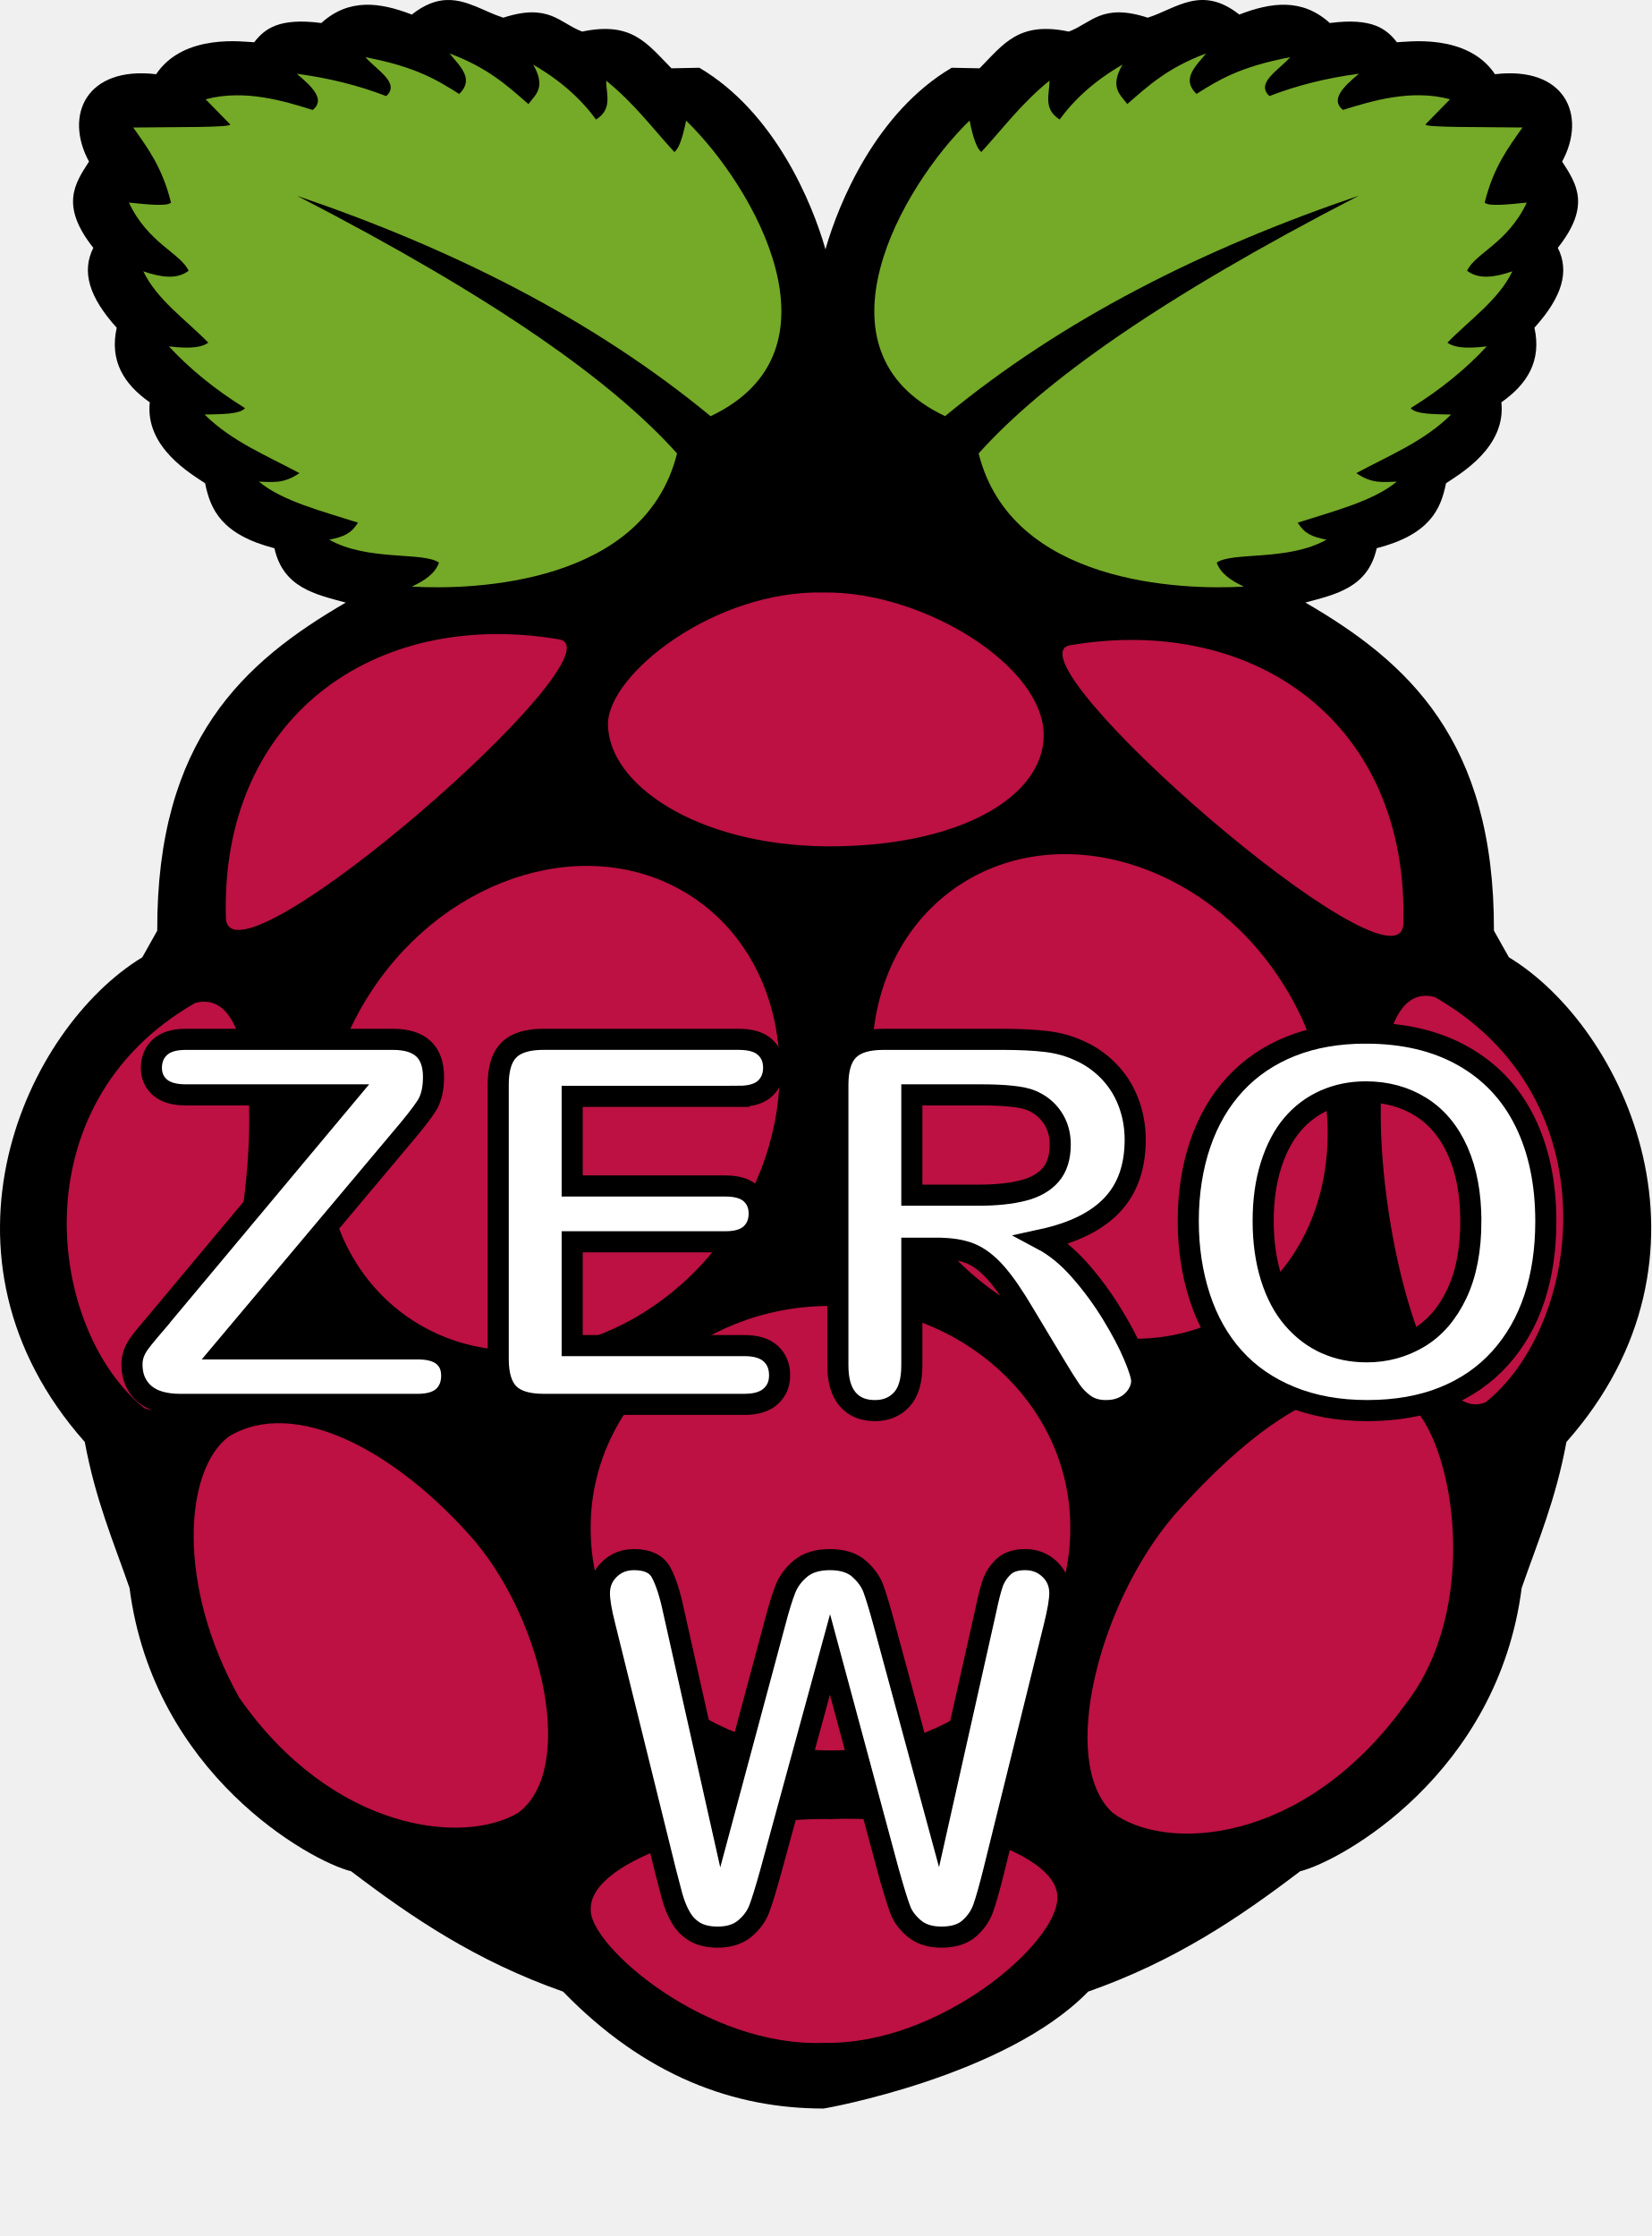
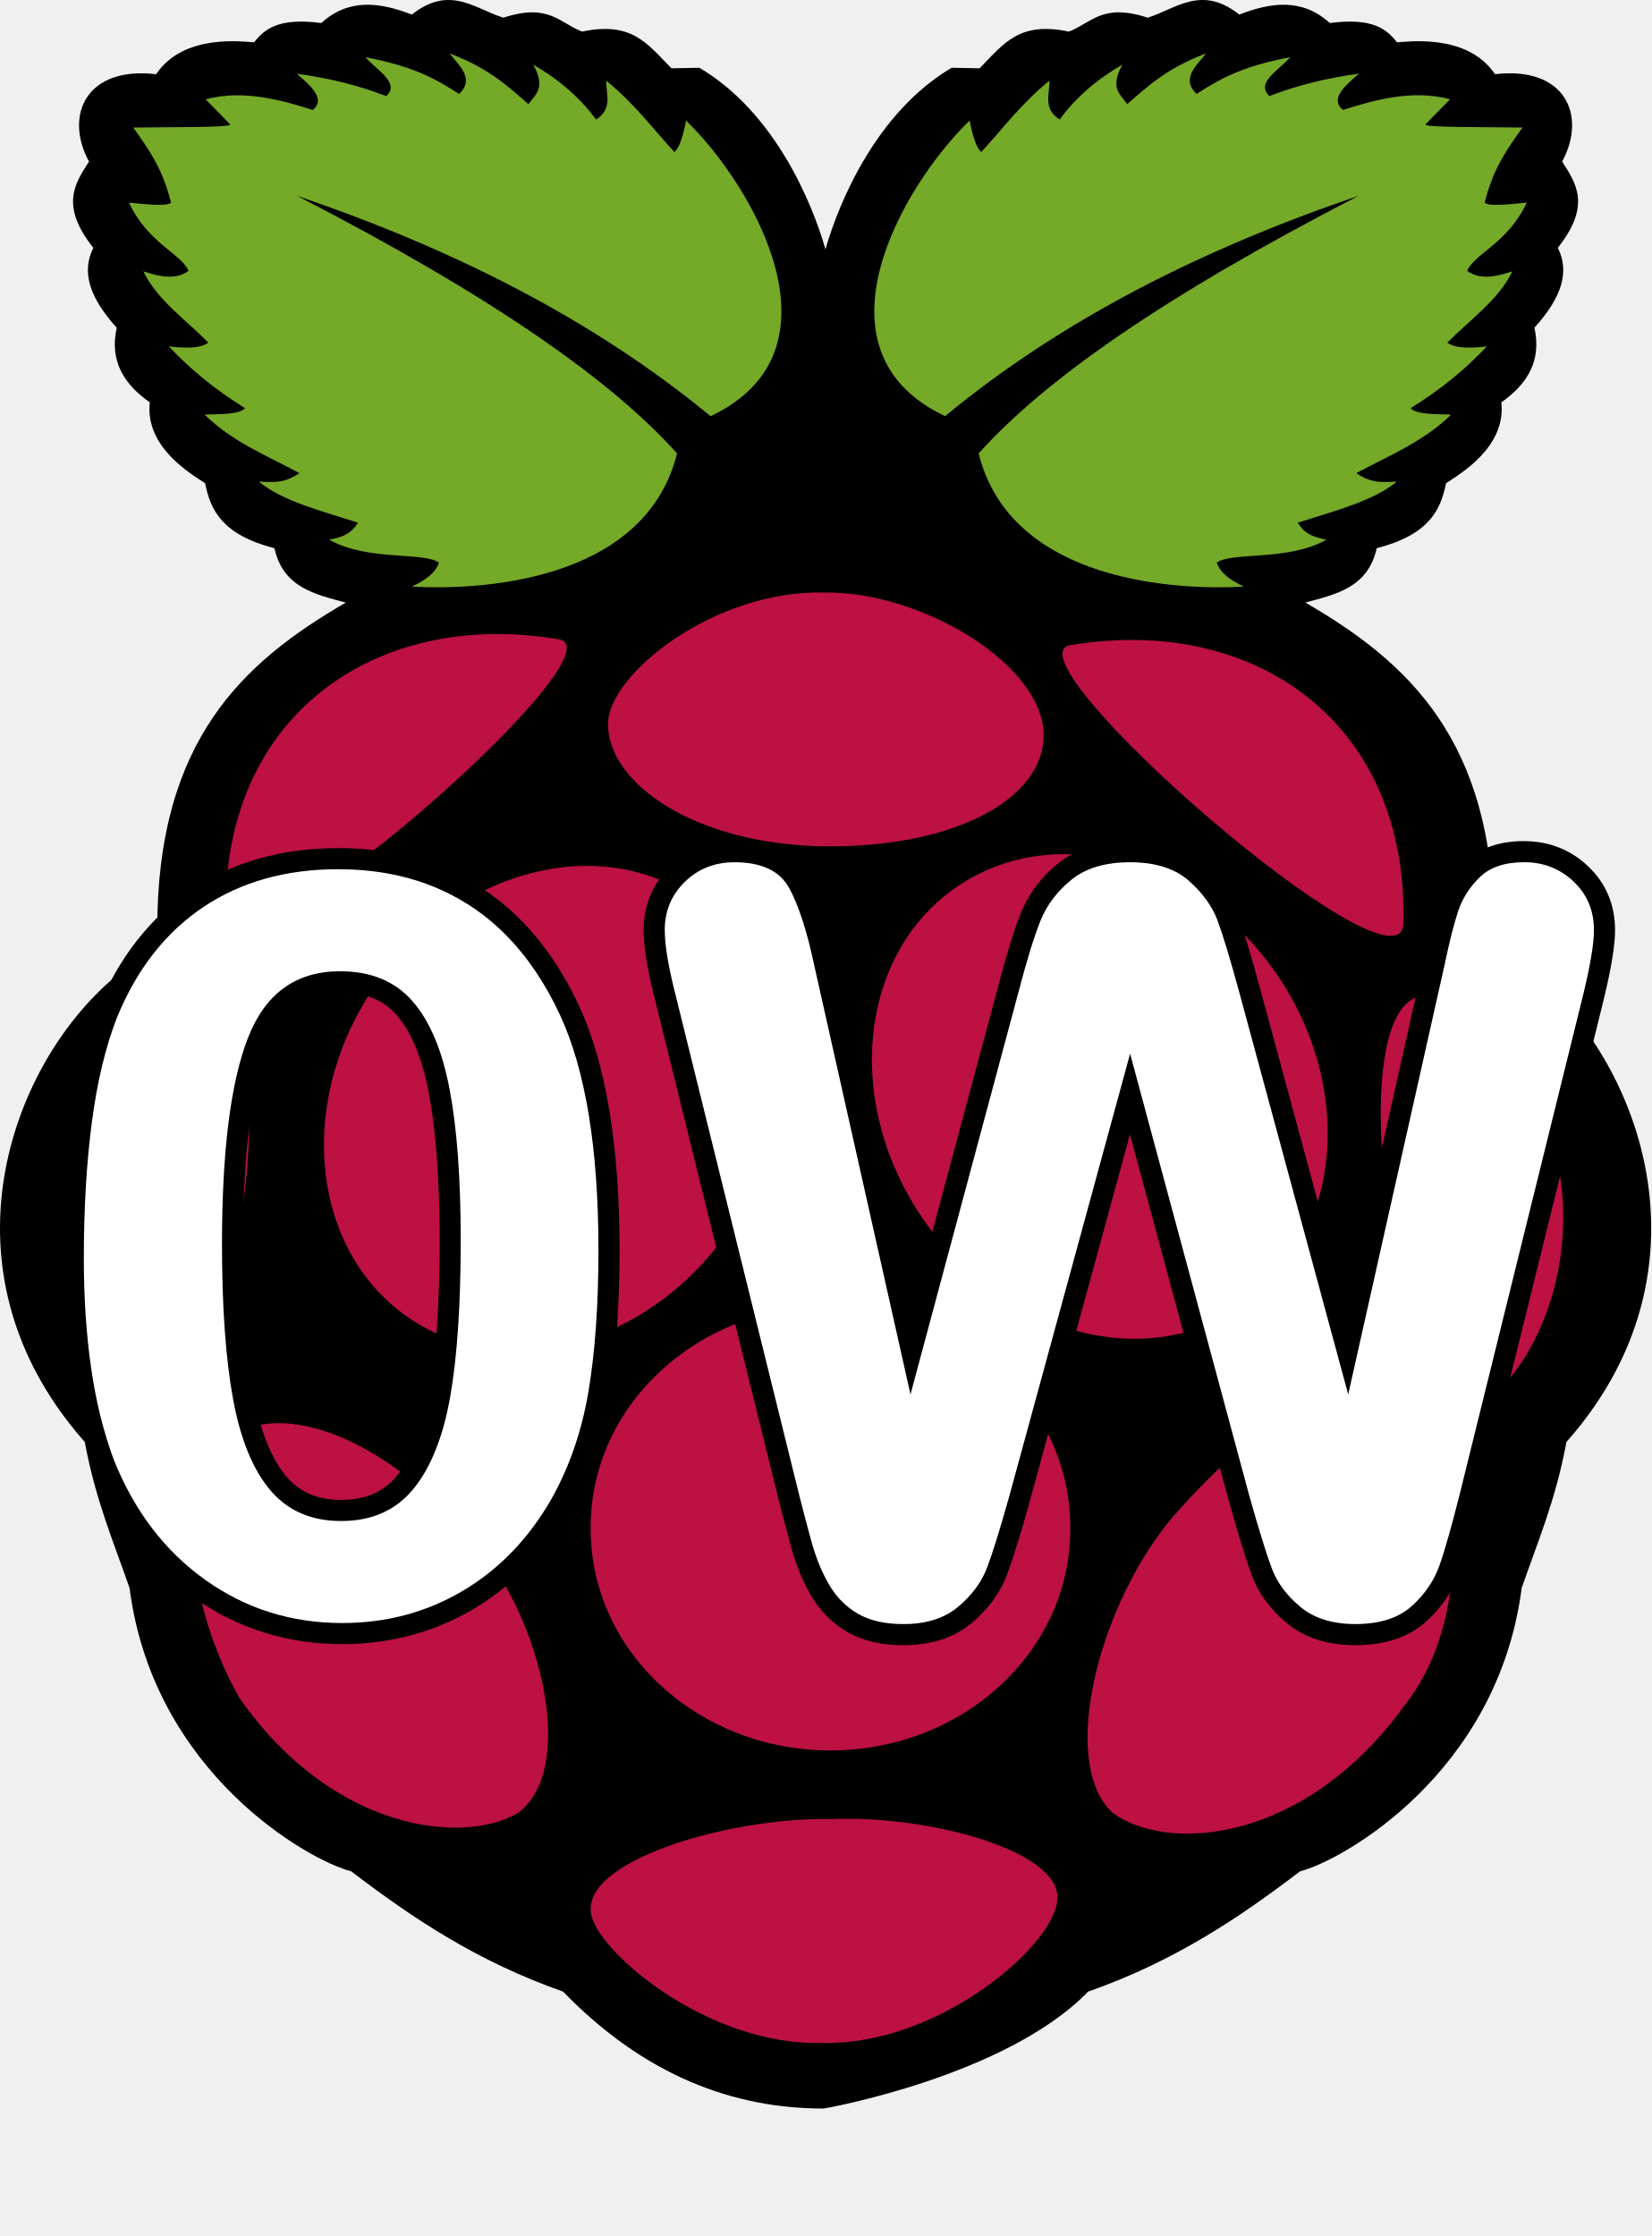
- <svg xmlns="http://www.w3.org/2000/svg" id="Layer_1" data-name="Layer 1" width="626.3" height="848.14" viewBox="0 0 626.3 848.14">
-   <g id="Layer_1-2" data-name="Layer 1">
-     <g id="Layer_11" data-name="Layer 11">
+ <svg xmlns="http://www.w3.org/2000/svg" id="Layer_1" version="1.1" width="626.3" height="848.14" viewBox="0 0 626.3 848.14">
+   <defs>
+     <style>
+       .st0 {
+         fill: #bc1142;
+       }
+ 
+       .st1 {
+         fill: #75a928;
+       }
+ 
+       .st2 {
+         fill: #fff;
+       }
+     </style>
+   </defs>
+   <g id="Layer_1-2">
+     <g id="Layer_11">
      <g>
-         <path d="M169.54,0c-4.04.12-8.4,1.62-13.34,5.52-12.1-4.67-23.84-6.29-34.33,3.21-16.2-2.1-21.47,2.24-25.46,7.3-3.56-.07-26.62-3.66-37.19,12.12-26.57-3.14-34.97,15.63-25.46,33.14-5.43,8.4-11.05,16.7,1.64,32.72-4.49,8.92-1.71,18.6,8.87,30.31-2.79,12.54,2.7,21.39,12.54,28.29-1.84,17.16,15.74,27.14,20.99,30.7,2.02,10,6.22,19.44,26.29,24.65,3.31,14.9,15.38,17.48,27.07,20.6-38.62,22.45-71.74,51.99-71.52,124.46l-5.66,10.09c-44.29,26.93-84.13,113.49-21.82,183.85,4.07,22.02,10.89,37.84,16.97,55.35,9.09,70.55,68.41,103.58,84.06,107.49,22.93,17.46,47.34,34.03,80.39,45.64,31.15,32.12,64.9,44.37,98.83,44.35.5,0,69.18-12.22,100.33-44.35,33.04-11.61,57.46-28.18,80.39-45.64,15.65-3.91,74.97-36.94,84.05-107.49,6.08-17.51,12.9-33.33,16.97-55.35,62.3-70.36,22.46-156.93-21.83-183.86l-5.67-10.09c.23-72.47-32.9-102.01-71.52-124.46,11.68-3.13,23.75-5.7,27.06-20.6,20.08-5.22,24.28-14.65,26.29-24.65,5.25-3.55,22.83-13.53,20.99-30.7,9.84-6.9,15.33-15.75,12.54-28.29,10.58-11.71,13.36-21.39,8.87-30.31,12.69-16.01,7.06-24.31,1.64-32.71,9.51-17.51,1.12-36.29-25.47-33.14-10.57-15.77-33.62-12.19-37.19-12.12-3.99-5.06-9.25-9.4-25.46-7.3-10.49-9.5-22.23-7.88-34.33-3.21-14.37-11.34-23.88-2.25-34.74,1.19-17.4-5.69-21.38,2.1-29.93,5.27-18.97-4.01-24.74,4.72-33.84,13.93l-10.58-.21c-28.62,16.87-42.84,51.21-47.88,68.87-5.04-17.66-19.23-52-47.84-68.87l-10.58.21c-9.11-9.21-14.87-17.94-33.85-13.93-8.55-3.17-12.52-10.96-29.93-5.27C183.77,4.45,177.21-.23,169.5.01" />
-         <path d="M112.56,74.21c75.93,39.15,120.07,70.81,144.25,97.78-12.38,49.64-76.99,51.9-100.61,50.51,4.84-2.25,8.87-4.95,10.3-9.09-5.93-4.21-26.95-.45-41.62-8.69,5.64-1.17,8.27-2.31,10.91-6.47-13.86-4.42-28.8-8.23-37.58-15.56,4.74.06,9.16,1.06,15.35-3.23-12.42-6.69-25.67-12-35.96-22.22,6.42-.16,13.34-.06,15.35-2.42-11.36-7.04-20.95-14.87-28.89-23.43,8.98,1.08,12.78.15,14.95-1.41-8.59-8.8-19.46-16.23-24.65-27.07,6.67,2.3,12.77,3.18,17.17-.2-2.92-6.59-15.43-10.47-22.63-25.86,7.02.68,14.47,1.53,15.96,0-3.26-13.28-8.85-20.75-14.34-28.48,15.03-.22,37.8.06,36.77-1.21l-9.29-9.49c14.68-3.95,29.7.63,40.61,4.04,4.9-3.86-.09-8.75-6.06-13.74,12.48,1.67,23.75,4.53,33.94,8.48,5.44-4.91-3.54-9.83-7.88-14.75,19.28,3.66,27.44,8.8,35.56,13.94,5.89-5.64.34-10.44-3.64-15.35,14.53,5.38,22.02,12.33,29.9,19.19,2.67-3.61,6.79-6.25,1.82-14.95,10.32,5.95,18.09,12.96,23.84,20.81,6.39-4.07,3.8-9.62,3.84-14.75,10.73,8.72,17.53,18.01,25.86,27.07,1.68-1.22,3.15-5.37,4.45-11.92,25.58,24.82,61.73,87.34,9.29,112.13-44.63-36.81-97.94-63.57-157.01-83.64h.02" fill="#75a928" />
-         <path d="M515.44,74.21c-75.92,39.15-120.06,70.81-144.24,97.78,12.38,49.64,76.99,51.9,100.61,50.51-4.84-2.25-8.87-4.95-10.3-9.09,5.93-4.21,26.95-.45,41.62-8.69-5.64-1.17-8.27-2.31-10.91-6.47,13.86-4.42,28.8-8.23,37.58-15.56-4.74.06-9.16,1.06-15.35-3.23,12.42-6.69,25.67-12,35.96-22.22-6.42-.16-13.34-.06-15.35-2.42,11.36-7.04,20.95-14.87,28.89-23.43-8.99,1.08-12.78.15-14.95-1.41,8.59-8.8,19.46-16.23,24.65-27.07-6.67,2.3-12.78,3.18-17.17-.2,2.92-6.59,15.43-10.47,22.63-25.86-7.02.68-14.47,1.53-15.96,0,3.27-13.28,8.86-20.75,14.34-28.49-15.03-.22-37.8.06-36.77-1.21l9.29-9.5c-14.68-3.95-29.7.64-40.61,4.04-4.9-3.86.09-8.75,6.06-13.74-12.47,1.66-23.75,4.53-33.94,8.48-5.45-4.91,3.54-9.83,7.88-14.75-19.28,3.66-27.44,8.8-35.56,13.94-5.89-5.64-.34-10.44,3.64-15.35-14.53,5.38-22.02,12.33-29.9,19.19-2.67-3.61-6.79-6.25-1.82-14.95-10.32,5.95-18.09,12.96-23.84,20.81-6.39-4.07-3.8-9.63-3.84-14.75-10.73,8.72-17.53,18.01-25.86,27.07-1.68-1.22-3.15-5.37-4.45-11.92-25.58,24.82-61.73,87.34-9.29,112.13,44.61-36.82,97.91-63.57,156.98-83.64h0" fill="#75a928" />
-         <path d="M405.95,579.65c.26,46.32-40.24,84.07-90.47,84.31s-91.17-37.11-91.43-83.43v-.88c-.26-46.32,40.24-84.06,90.47-84.31,50.23-.24,91.16,37.11,91.43,83.43v.88" fill="#bc1142" />
-         <path d="M262.38,340.07c37.69,24.69,44.48,80.66,15.17,125-29.31,44.35-83.61,60.28-121.3,35.59-37.69-24.69-44.48-80.66-15.17-125,29.31-44.35,83.61-60.28,121.3-35.59" fill="#bc1142" />
-         <path d="M364.09,335.6c-37.68,24.69-44.48,80.66-15.17,125,29.31,44.35,83.61,60.28,121.3,35.59s44.48-80.66,15.17-125c-29.3-44.34-83.61-60.28-121.3-35.59" fill="#bc1142" />
-         <path d="M74.03,380.44c40.69-10.91,13.74,168.33-19.37,153.62-36.42-29.29-48.14-115.07,19.37-153.62" fill="#bc1142" />
-         <path d="M544.23,378.2c-40.69-10.9-13.74,168.34,19.37,153.63,36.42-29.29,48.14-115.08-19.37-153.63" fill="#bc1142" />
-         <path d="M405.98,244.73c70.22-11.86,128.64,29.86,126.29,106-2.31,29.19-152.15-101.65-126.29-106" fill="#bc1142" />
-         <path d="M211.98,242.5c-70.22-11.86-128.64,29.87-126.29,106,2.31,29.19,152.16-101.66,126.29-106" fill="#bc1142" />
-         <path d="M312.84,224.74c-41.91-1.09-82.13,31.1-82.23,49.78-.11,22.69,33.14,45.92,82.51,46.51,50.42.36,82.6-18.6,82.76-42.01.19-26.53-45.86-54.69-83.05-54.28h0" fill="#bc1142" />
-         <path d="M315.4,690.01c36.54-1.6,85.57,11.77,85.66,29.5.61,17.21-44.46,56.11-88.09,55.36-45.18,1.95-89.48-37.01-88.9-50.51-.68-19.8,55.01-35.25,91.32-34.35" fill="#bc1142" />
-         <path d="M180.44,584.95c26.01,31.34,37.87,86.4,16.16,102.63-20.54,12.39-70.41,7.29-105.86-43.64-23.91-42.74-20.83-86.22-4.04-99,25.1-15.29,63.89,5.37,93.74,40h0" fill="#bc1142" />
-         <path d="M445.15,575.01c-28.15,32.97-43.82,93.1-23.29,112.46,19.63,15.05,72.34,12.94,111.26-41.07,28.27-36.28,18.8-96.87,2.65-112.95-23.99-18.55-58.42,5.19-90.63,41.56h0" fill="#bc1142" />
+         <path d="M169.54,0c-4.04.12-8.4,1.62-13.34,5.52-12.1-4.67-23.84-6.29-34.33,3.21-16.2-2.1-21.47,2.24-25.46,7.3-3.56-.07-26.62-3.66-37.19,12.12-26.57-3.14-34.97,15.63-25.46,33.14-5.43,8.4-11.05,16.7,1.64,32.72-4.49,8.92-1.71,18.6,8.87,30.31-2.79,12.54,2.7,21.39,12.54,28.29-1.84,17.16,15.74,27.14,20.99,30.7,2.02,10,6.22,19.44,26.29,24.65,3.31,14.9,15.38,17.48,27.07,20.6-38.62,22.45-71.74,51.99-71.52,124.46l-5.66,10.09c-44.29,26.93-84.13,113.49-21.82,183.85,4.07,22.02,10.89,37.84,16.97,55.35,9.09,70.55,68.41,103.58,84.06,107.49,22.93,17.46,47.34,34.03,80.39,45.64,31.15,32.12,64.9,44.37,98.83,44.35.5,0,69.18-12.22,100.33-44.35,33.04-11.61,57.46-28.18,80.39-45.64,15.65-3.91,74.97-36.94,84.05-107.49,6.08-17.51,12.9-33.33,16.97-55.35,62.3-70.36,22.46-156.93-21.83-183.86l-5.67-10.09c.23-72.47-32.9-102.01-71.52-124.46,11.68-3.13,23.75-5.7,27.06-20.6,20.08-5.22,24.28-14.65,26.29-24.65,5.25-3.55,22.83-13.53,20.99-30.7,9.84-6.9,15.33-15.75,12.54-28.29,10.58-11.71,13.36-21.39,8.87-30.31,12.69-16.01,7.06-24.31,1.64-32.71,9.51-17.51,1.12-36.29-25.47-33.14-10.57-15.77-33.62-12.19-37.19-12.12-3.99-5.06-9.25-9.4-25.46-7.3-10.49-9.5-22.23-7.88-34.33-3.21-14.37-11.34-23.88-2.25-34.74,1.19-17.4-5.69-21.38,2.1-29.93,5.27-18.97-4.01-24.74,4.72-33.84,13.93l-10.58-.21c-28.62,16.87-42.84,51.21-47.88,68.87-5.04-17.66-19.23-52-47.84-68.87l-10.58.21c-9.11-9.21-14.87-17.94-33.85-13.93-8.55-3.17-12.52-10.96-29.93-5.27C183.77,4.45,177.21-.23,169.5,0" />
+         <path class="st1" d="M112.56,74.21c75.93,39.15,120.07,70.81,144.25,97.78-12.38,49.64-76.99,51.9-100.61,50.51,4.84-2.25,8.87-4.95,10.3-9.09-5.93-4.21-26.95-.45-41.62-8.69,5.64-1.17,8.27-2.31,10.91-6.47-13.86-4.42-28.8-8.23-37.58-15.56,4.74.06,9.16,1.06,15.35-3.23-12.42-6.69-25.67-12-35.96-22.22,6.42-.16,13.34-.06,15.35-2.42-11.36-7.04-20.95-14.87-28.89-23.43,8.98,1.08,12.78.15,14.95-1.41-8.59-8.8-19.46-16.23-24.65-27.07,6.67,2.3,12.77,3.18,17.17-.2-2.92-6.59-15.43-10.47-22.63-25.86,7.02.68,14.47,1.53,15.96,0-3.26-13.28-8.85-20.75-14.34-28.48,15.03-.22,37.8.06,36.77-1.21l-9.29-9.49c14.68-3.95,29.7.63,40.61,4.04,4.9-3.86-.09-8.75-6.06-13.74,12.48,1.67,23.75,4.53,33.94,8.48,5.44-4.91-3.54-9.83-7.88-14.75,19.28,3.66,27.44,8.8,35.56,13.94,5.89-5.64.34-10.44-3.64-15.35,14.53,5.38,22.02,12.33,29.9,19.19,2.67-3.61,6.79-6.25,1.82-14.95,10.32,5.95,18.09,12.96,23.84,20.81,6.39-4.07,3.8-9.62,3.84-14.75,10.73,8.72,17.53,18.01,25.86,27.07,1.68-1.22,3.15-5.37,4.45-11.92,25.58,24.82,61.73,87.34,9.29,112.13-44.63-36.81-97.94-63.57-157.01-83.64h.02" />
+         <path class="st1" d="M515.44,74.21c-75.92,39.15-120.06,70.81-144.24,97.78,12.38,49.64,76.99,51.9,100.61,50.51-4.84-2.25-8.87-4.95-10.3-9.09,5.93-4.21,26.95-.45,41.62-8.69-5.64-1.17-8.27-2.31-10.91-6.47,13.86-4.42,28.8-8.23,37.58-15.56-4.74.06-9.16,1.06-15.35-3.23,12.42-6.69,25.67-12,35.96-22.22-6.42-.16-13.34-.06-15.35-2.42,11.36-7.04,20.95-14.87,28.89-23.43-8.99,1.08-12.78.15-14.95-1.41,8.59-8.8,19.46-16.23,24.65-27.07-6.67,2.3-12.78,3.18-17.17-.2,2.92-6.59,15.43-10.47,22.63-25.86-7.02.68-14.47,1.53-15.96,0,3.27-13.28,8.86-20.75,14.34-28.49-15.03-.22-37.8.06-36.77-1.21l9.29-9.5c-14.68-3.95-29.7.64-40.61,4.04-4.9-3.86.09-8.75,6.06-13.74-12.47,1.66-23.75,4.53-33.94,8.48-5.45-4.91,3.54-9.83,7.88-14.75-19.28,3.66-27.44,8.8-35.56,13.94-5.89-5.64-.34-10.44,3.64-15.35-14.53,5.38-22.02,12.33-29.9,19.19-2.67-3.61-6.79-6.25-1.82-14.95-10.32,5.95-18.09,12.96-23.84,20.81-6.39-4.07-3.8-9.63-3.84-14.75-10.73,8.72-17.53,18.01-25.86,27.07-1.68-1.22-3.15-5.37-4.45-11.92-25.58,24.82-61.73,87.34-9.29,112.13,44.61-36.82,97.91-63.57,156.98-83.64h0" />
+         <path class="st0" d="M405.95,579.65c.26,46.32-40.24,84.07-90.47,84.31s-91.17-37.11-91.43-83.43v-.88c-.26-46.32,40.24-84.06,90.47-84.31,50.23-.24,91.16,37.11,91.43,83.43v.88" />
+         <path class="st0" d="M262.38,340.07c37.69,24.69,44.48,80.66,15.17,125-29.31,44.35-83.61,60.28-121.3,35.59-37.69-24.69-44.48-80.66-15.17-125,29.31-44.35,83.61-60.28,121.3-35.59" />
+         <path class="st0" d="M364.09,335.6c-37.68,24.69-44.48,80.66-15.17,125,29.31,44.35,83.61,60.28,121.3,35.59s44.48-80.66,15.17-125c-29.3-44.34-83.61-60.28-121.3-35.59" />
+         <path class="st0" d="M74.03,380.44c40.69-10.91,13.74,168.33-19.37,153.62-36.42-29.29-48.14-115.07,19.37-153.62" />
+         <path class="st0" d="M544.23,378.2c-40.69-10.9-13.74,168.34,19.37,153.63,36.42-29.29,48.14-115.08-19.37-153.63" />
+         <path class="st0" d="M405.98,244.73c70.22-11.86,128.64,29.86,126.29,106-2.31,29.19-152.15-101.65-126.29-106" />
+         <path class="st0" d="M211.98,242.5c-70.22-11.86-128.64,29.87-126.29,106,2.31,29.19,152.16-101.66,126.29-106" />
+         <path class="st0" d="M312.84,224.74c-41.91-1.09-82.13,31.1-82.23,49.78-.11,22.69,33.14,45.92,82.51,46.51,50.42.36,82.6-18.6,82.76-42.01.19-26.53-45.86-54.69-83.05-54.28h0" />
+         <path class="st0" d="M315.4,690.01c36.54-1.6,85.57,11.77,85.66,29.5.61,17.21-44.46,56.11-88.09,55.36-45.18,1.95-89.48-37.01-88.9-50.51-.68-19.8,55.01-35.25,91.32-34.35" />
+         <path class="st0" d="M180.44,584.95c26.01,31.34,37.87,86.4,16.16,102.63-20.54,12.39-70.41,7.29-105.86-43.64-23.91-42.74-20.83-86.22-4.04-99,25.1-15.29,63.89,5.37,93.74,40h0" />
+         <path class="st0" d="M445.15,575.01c-28.15,32.97-43.82,93.1-23.29,112.46,19.63,15.05,72.34,12.94,111.26-41.07,28.27-36.28,18.8-96.87,2.65-112.95-23.99-18.55-58.42,5.19-90.63,41.56h0" />
      </g>
    </g>
  </g>
-   <g id="Layer_8" data-name="Layer 8">
-     <g id="Text_Outline" data-name="Text Outline">
-       <g>
-         <path d="M60.35,500.39l71.12-85.1h-61.11c-4.28,0-7.51-.94-9.68-2.83-2.17-1.89-3.26-4.38-3.26-7.46s1.09-5.81,3.26-7.79,5.4-2.97,9.68-2.97h78.77c10.2,0,15.3,4.75,15.3,14.26,0,4.53-.85,8.16-2.55,10.86-1.7,2.71-5.13,7.08-10.29,13.13l-66.49,79.15h73.29c4.34,0,7.59.9,9.73,2.69s3.21,4.3,3.21,7.51-1.07,5.98-3.21,7.93-5.38,2.93-9.73,2.93h-89.91c-6.11,0-10.71-1.37-13.79-4.11-3.09-2.74-4.63-6.41-4.63-11,0-1.57.25-3.02.76-4.34.5-1.32,1.18-2.56,2.03-3.73s2.03-2.64,3.54-4.44c1.51-1.79,2.83-3.35,3.97-4.67v-.02h0Z" fill="#fff" stroke="#000" stroke-miterlimit="10" stroke-width="8" />
-         <path d="M280.22,415.86h-63.19v34h58.18c4.28,0,7.48.96,9.59,2.88s3.16,4.46,3.16,7.6-1.04,5.71-3.12,7.7c-2.08,1.98-5.29,2.98-9.63,2.98h-58.18v39.38h65.36c4.41,0,7.73,1.02,9.96,3.07,2.23,2.05,3.35,4.77,3.35,8.17s-1.12,5.94-3.35,7.98c-2.24,2.05-5.56,3.07-9.96,3.07h-76.22c-6.11,0-10.5-1.35-13.18-4.06s-4.01-7.08-4.01-13.13v-104.08c0-4.03.6-7.32,1.79-9.87,1.2-2.55,3.07-4.41,5.62-5.57,2.55-1.17,5.81-1.75,9.78-1.75h74.05c4.47,0,7.79.99,9.96,2.97s3.26,4.58,3.26,7.79-1.09,5.9-3.26,7.89-5.49,2.97-9.96,2.97h0Z" fill="#fff" stroke="#000" stroke-miterlimit="10" stroke-width="8" />
-         <path d="M355.68,473.47h-9.82v44.49c0,5.86-1.29,10.17-3.87,12.94s-5.95,4.16-10.11,4.16c-4.47,0-7.93-1.45-10.39-4.34-2.46-2.9-3.68-7.15-3.68-12.75v-106.54c0-6.04,1.35-10.42,4.06-13.13s7.08-4.06,13.13-4.06h45.62c6.3,0,11.68.27,16.15.8,4.47.54,8.5,1.62,12.09,3.26,4.34,1.83,8.18,4.44,11.52,7.84s5.87,7.35,7.6,11.85,2.6,9.27,2.6,14.31c0,10.33-2.91,18.58-8.74,24.75-5.82,6.17-14.66,10.55-26.49,13.13,4.97,2.64,9.73,6.55,14.26,11.71s8.58,10.66,12.14,16.48c3.56,5.82,6.33,11.08,8.31,15.77s2.98,7.92,2.98,9.68-.58,3.64-1.75,5.43-2.75,3.21-4.77,4.25c-2.02,1.04-4.34,1.56-6.99,1.56-3.15,0-5.79-.74-7.93-2.22-2.14-1.48-3.98-3.35-5.53-5.62-1.54-2.27-3.64-5.6-6.28-10.01l-11.24-18.7c-4.03-6.86-7.63-12.09-10.81-15.68s-6.41-6.04-9.68-7.37c-3.28-1.32-7.4-1.98-12.37-1.98h0ZM371.74,415.29h-25.88v38.06h25.12c6.74,0,12.4-.58,17-1.75,4.6-1.16,8.11-3.15,10.53-5.95,2.42-2.8,3.64-6.66,3.64-11.57,0-3.84-.98-7.23-2.93-10.15-1.95-2.93-4.66-5.12-8.12-6.56-3.28-1.38-9.73-2.08-19.36-2.08h0Z" fill="#fff" stroke="#000" stroke-miterlimit="10" stroke-width="8" />
-         <path d="M518.04,391.87c14.36,0,26.68,2.91,36.98,8.74,10.29,5.82,18.09,14.1,23.38,24.84s7.93,23.34,7.93,37.83c0,10.71-1.45,20.43-4.34,29.18-2.9,8.75-7.24,16.34-13.03,22.76-5.79,6.42-12.91,11.33-21.34,14.73-8.44,3.4-18.1,5.1-29,5.1s-20.53-1.75-29.09-5.24-15.71-8.42-21.44-14.78c-5.73-6.36-10.06-14.01-12.99-22.95s-4.39-18.61-4.39-29,1.53-20.4,4.58-29.28,7.48-16.43,13.27-22.67c5.79-6.23,12.84-11,21.16-14.31,8.31-3.31,17.76-4.96,28.33-4.96h0ZM557.89,463.08c0-10.14-1.64-18.92-4.91-26.35-3.28-7.43-7.95-13.05-14.03-16.86s-13.05-5.71-20.92-5.71c-5.61,0-10.78,1.06-15.54,3.16-4.75,2.11-8.85,5.18-12.28,9.21-3.43,4.03-6.14,9.18-8.12,15.44-1.98,6.27-2.97,13.3-2.97,21.11s.99,14.99,2.97,21.34c1.98,6.36,4.78,11.63,8.41,15.82,3.62,4.19,7.78,7.32,12.47,9.4,4.69,2.08,9.84,3.12,15.44,3.12,7.18,0,13.77-1.79,19.79-5.38,6.01-3.59,10.8-9.13,14.36-16.62s5.34-16.72,5.34-27.67h0Z" fill="#fff" stroke="#000" stroke-miterlimit="10" stroke-width="8" />
-       </g>
-       <path d="M337.2,710.59l-22.38-83.02-22.67,83.02c-1.76,6.3-3.16,10.81-4.2,13.55s-2.85,5.19-5.43,7.37c-2.58,2.17-6.01,3.26-10.29,3.26-3.46,0-6.31-.65-8.55-1.94s-4.05-3.12-5.43-5.48c-1.39-2.36-2.52-5.16-3.4-8.41-.88-3.24-1.67-6.25-2.36-9.02l-23.05-93.22c-1.39-5.42-2.08-9.54-2.08-12.37,0-3.59,1.26-6.61,3.78-9.07s5.63-3.68,9.35-3.68c5.1,0,8.53,1.64,10.29,4.91,1.76,3.27,3.31,8.03,4.63,14.26l18.13,80.85,20.31-75.65c1.51-5.79,2.86-10.2,4.06-13.22,1.2-3.02,3.15-5.63,5.86-7.84,2.71-2.2,6.39-3.31,11.05-3.31s8.39,1.15,11,3.45,4.42,4.8,5.43,7.51c1.01,2.71,2.36,7.18,4.06,13.41l20.5,75.65,18.13-80.85c.88-4.22,1.71-7.52,2.5-9.92.79-2.39,2.14-4.53,4.06-6.42,1.92-1.89,4.71-2.83,8.36-2.83s6.75,1.21,9.3,3.64c2.55,2.42,3.83,5.46,3.83,9.11,0,2.58-.69,6.71-2.08,12.37l-23.04,93.22c-1.57,6.3-2.88,10.91-3.92,13.84-1.04,2.93-2.8,5.49-5.29,7.7-2.49,2.2-6,3.31-10.53,3.31-4.28,0-7.71-1.07-10.29-3.21-2.58-2.14-4.38-4.55-5.38-7.23-1.01-2.68-2.42-7.26-4.25-13.74h0Z" fill="#fff" stroke="#000" stroke-miterlimit="10" stroke-width="8" />
+   <g>
+     <g>
+       <path class="st2" d="M129.76,619.64c-20.08,0-38.34-5.77-54.27-17.14-15.88-11.33-27.98-27.19-35.98-47.13-4.06-10.86-7.05-22.9-8.92-35.9-1.86-12.89-2.8-27.04-2.8-42.03,0-19.28,1.04-36.9,3.08-52.37,2.06-15.62,5.35-29.27,9.77-40.58,7.79-19.02,19.28-33.7,34.19-43.71,14.9-10,32.87-15.07,53.41-15.07,13.53,0,26.03,2.24,37.13,6.67,11.14,4.45,21.06,11.04,29.48,19.59,8.35,8.48,15.51,19.09,21.27,31.53,9.86,21.41,14.86,51.92,14.86,90.7,0,20.96-1.3,39.27-3.87,54.42-2.61,15.39-7.51,29.55-14.56,42.08-8.97,15.57-20.74,27.73-35,36.17-14.29,8.47-30.37,12.76-47.79,12.76ZM129,372.41c-15.09,0-25.31,7.46-31.25,22.8-6.33,16.36-9.55,42.16-9.55,76.71,0,23.54,1.39,43.05,4.13,57.99,2.65,14.48,7.1,25.49,13.23,32.74,5.86,6.94,13.65,10.31,23.82,10.31s18.48-3.51,24.34-10.72c6.14-7.56,10.54-18.68,13.08-33.06,2.62-14.82,3.94-34.6,3.94-58.78,0-22.89-1.39-41.84-4.12-56.35-2.65-14.02-7.09-24.67-13.19-31.66-5.87-6.71-13.86-9.97-24.44-9.97Z" />
+       <path d="M128.24,329.71c13.09,0,24.97,2.13,35.65,6.39,10.67,4.26,20.04,10.48,28.12,18.68,8.07,8.2,14.9,18.33,20.49,30.4,9.66,20.97,14.49,50.64,14.49,89.02,0,20.84-1.27,38.76-3.81,53.75-2.54,15-7.24,28.59-14.11,40.79-8.64,15-19.82,26.56-33.55,34.69-13.72,8.13-28.97,12.2-45.75,12.2-19.32,0-36.63-5.46-51.94-16.39-15.31-10.93-26.85-26.05-34.6-45.37-3.94-10.55-6.83-22.21-8.67-34.98-1.84-12.77-2.76-26.59-2.76-41.46,0-19.19,1.02-36.47,3.05-51.85,2.03-15.37,5.21-28.59,9.53-39.65,7.5-18.3,18.39-32.24,32.69-41.84,14.3-9.59,31.36-14.39,51.18-14.39M129.38,576.94c11.69,0,20.84-4.07,27.45-12.2,6.61-8.13,11.25-19.76,13.92-34.88,2.67-15.12,4-34.95,4-59.47,0-23.25-1.4-42.28-4.19-57.09-2.8-14.8-7.5-25.99-14.11-33.55-6.61-7.56-15.76-11.34-27.45-11.34-16.77,0-28.43,8.45-34.98,25.35-6.55,16.9-9.82,42.95-9.82,78.15,0,23.89,1.4,43.46,4.19,58.71,2.79,15.25,7.5,26.78,14.11,34.6,6.61,7.82,15.56,11.72,26.88,11.72M128.24,321.71c-21.35,0-40.07,5.3-55.64,15.75-15.57,10.45-27.56,25.75-35.64,45.45l-.02.06-.02.06c-4.54,11.61-7.9,25.57-10.01,41.51-2.07,15.64-3.12,33.44-3.12,52.9,0,15.18.96,29.52,2.85,42.6,1.91,13.27,4.97,25.6,9.1,36.63l.03.09.04.09c8.29,20.67,20.87,37.12,37.37,48.9,16.62,11.86,35.66,17.88,56.59,17.88,18.15,0,34.91-4.48,49.83-13.32,14.85-8.8,27.1-21.44,36.4-37.58l.02-.04.02-.04c7.28-12.94,12.33-27.54,15.02-43.38,2.6-15.37,3.93-33.91,3.93-55.09,0-39.36-5.12-70.43-15.22-92.36-5.96-12.87-13.38-23.86-22.06-32.67-8.81-8.95-19.19-15.85-30.85-20.5-11.58-4.62-24.57-6.96-38.61-6.96h0ZM129.38,568.94c-8.92,0-15.71-2.91-20.77-8.89-5.67-6.7-9.82-17.09-12.35-30.87-2.7-14.7-4.06-33.97-4.06-57.27,0-34.05,3.12-59.37,9.28-75.26,5.35-13.81,14.09-20.24,27.52-20.24,9.35,0,16.36,2.82,21.43,8.61,5.62,6.44,9.75,16.45,12.27,29.77,2.69,14.26,4.05,32.97,4.05,55.6,0,23.95-1.31,43.49-3.88,58.08-2.42,13.69-6.54,24.2-12.25,31.23-5.05,6.22-12,9.24-21.24,9.24h0Z" />
+     </g>
+     <g>
+       <path class="st2" d="M514.05,620.02c-9.56,0-17.41-2.49-23.33-7.4-5.73-4.75-9.79-10.22-12.06-16.25-2.06-5.48-4.99-14.92-8.68-28.06l-41.35-153.36-41.87,153.33c-3.63,12.98-6.45,22.03-8.6,27.72-2.33,6.15-6.41,11.7-12.12,16.51-5.93,4.99-13.79,7.52-23.35,7.52-7.67,0-14.14-1.5-19.25-4.44-5.1-2.94-9.27-7.15-12.41-12.5-2.96-5.05-5.41-11.08-7.27-17.94-1.77-6.49-3.38-12.64-4.79-18.28l-46.51-188.15c-2.9-11.32-4.31-19.81-4.31-25.93,0-8.33,2.97-15.45,8.83-21.16,5.83-5.69,13.12-8.57,21.66-8.57,11.83,0,20,4.04,24.3,12.02,3.73,6.92,7,16.96,9.73,29.85l33.03,147.27,36.77-137c3.07-11.78,5.88-20.91,8.34-27.12,2.65-6.71,7.03-12.58,13.01-17.45,6.17-5.02,14.52-7.57,24.83-7.57s18.85,2.68,24.85,7.95c5.75,5.06,9.81,10.7,12.07,16.76,2.07,5.58,4.87,14.8,8.31,27.41l37.14,137.09,33.06-147.4c1.79-8.57,3.53-15.45,5.16-20.39,1.78-5.42,4.87-10.32,9.19-14.56,4.63-4.56,11.25-6.87,19.67-6.87s15.64,2.84,21.53,8.44c5.95,5.66,8.96,12.82,8.96,21.29,0,5.57-1.41,14.05-4.31,25.92l-46.51,188.15c-3.2,12.79-5.9,22.31-8.02,28.3-2.32,6.53-6.28,12.31-11.79,17.19-5.75,5.09-13.8,7.68-23.91,7.68Z" />
+       <path d="M578.09,327.04c7.37,0,13.63,2.45,18.78,7.34,5.15,4.89,7.72,11.03,7.72,18.39,0,5.21-1.4,13.53-4.19,24.97l-46.51,188.14c-3.18,12.71-5.81,22.02-7.91,27.93-2.1,5.91-5.66,11.09-10.67,15.54-5.02,4.45-12.1,6.67-21.25,6.67-8.64,0-15.57-2.16-20.78-6.48-5.21-4.32-8.83-9.18-10.87-14.58-2.03-5.4-4.89-14.64-8.58-27.73l-45.18-167.55-45.75,167.55c-3.56,12.71-6.39,21.83-8.48,27.35-2.1,5.53-5.75,10.48-10.96,14.87-5.21,4.38-12.14,6.58-20.78,6.58-6.99,0-12.74-1.3-17.25-3.91-4.51-2.6-8.17-6.29-10.96-11.06-2.8-4.77-5.08-10.42-6.86-16.96-1.78-6.54-3.37-12.61-4.77-18.2l-46.51-188.14c-2.8-10.93-4.19-19.25-4.19-24.97,0-7.24,2.54-13.34,7.62-18.3,5.08-4.96,11.37-7.43,18.87-7.43,10.29,0,17.22,3.31,20.78,9.91,3.56,6.61,6.67,16.2,9.34,28.78l36.6,163.17,40.98-152.68c3.05-11.69,5.78-20.59,8.2-26.69,2.41-6.1,6.35-11.37,11.82-15.82,5.46-4.45,12.9-6.67,22.3-6.67s16.93,2.32,22.21,6.96c5.27,4.64,8.93,9.69,10.96,15.15,2.03,5.47,4.77,14.49,8.2,27.07l41.36,152.68,36.6-163.17c1.78-8.51,3.46-15.18,5.05-20.02,1.59-4.83,4.32-9.15,8.2-12.96,3.88-3.81,9.5-5.72,16.87-5.72M578.09,319.04c-9.51,0-17.07,2.7-22.48,8.02-4.78,4.69-8.2,10.13-10.19,16.17-1.69,5.14-3.42,11.95-5.27,20.82l-29.51,131.57-32.91-121.48c-3.52-12.92-6.28-22-8.42-27.76-2.49-6.69-6.92-12.87-13.17-18.37-6.76-5.94-16.01-8.95-27.49-8.95s-20.45,2.85-27.35,8.47c-6.52,5.31-11.3,11.73-14.21,19.08-2.55,6.44-5.33,15.46-8.49,27.58l-32.55,121.28-29.48-131.42c-2.85-13.42-6.16-23.52-10.11-30.87-3.47-6.44-11.12-14.12-27.82-14.12-9.62,0-17.85,3.27-24.46,9.71-6.66,6.49-10.04,14.58-10.04,24.03,0,6.45,1.45,15.26,4.44,26.92l46.5,188.1c1.42,5.68,3.04,11.86,4.81,18.39,1.95,7.19,4.54,13.56,7.68,18.91,3.49,5.95,8.15,10.64,13.86,13.94,5.72,3.3,12.87,4.98,21.25,4.98,10.53,0,19.26-2.84,25.93-8.45,6.24-5.26,10.72-11.36,13.29-18.15,2.2-5.8,5.05-14.97,8.71-28.03v-.03s.01-.03.01-.03l37.98-139.11,37.5,139.08v.04s.02.04.02.04c3.78,13.44,6.66,22.72,8.79,28.39,2.52,6.69,6.97,12.72,13.25,17.92,6.66,5.52,15.37,8.32,25.88,8.32,11.12,0,20.05-2.92,26.56-8.68,6.02-5.33,10.36-11.68,12.91-18.85,2.2-6.2,4.86-15.57,8.13-28.66l46.52-188.16c2.98-12.21,4.43-20.99,4.43-26.89,0-9.61-3.43-17.75-10.21-24.19-6.66-6.33-14.84-9.54-24.29-9.54h0Z" />
    </g>
  </g>
</svg>
